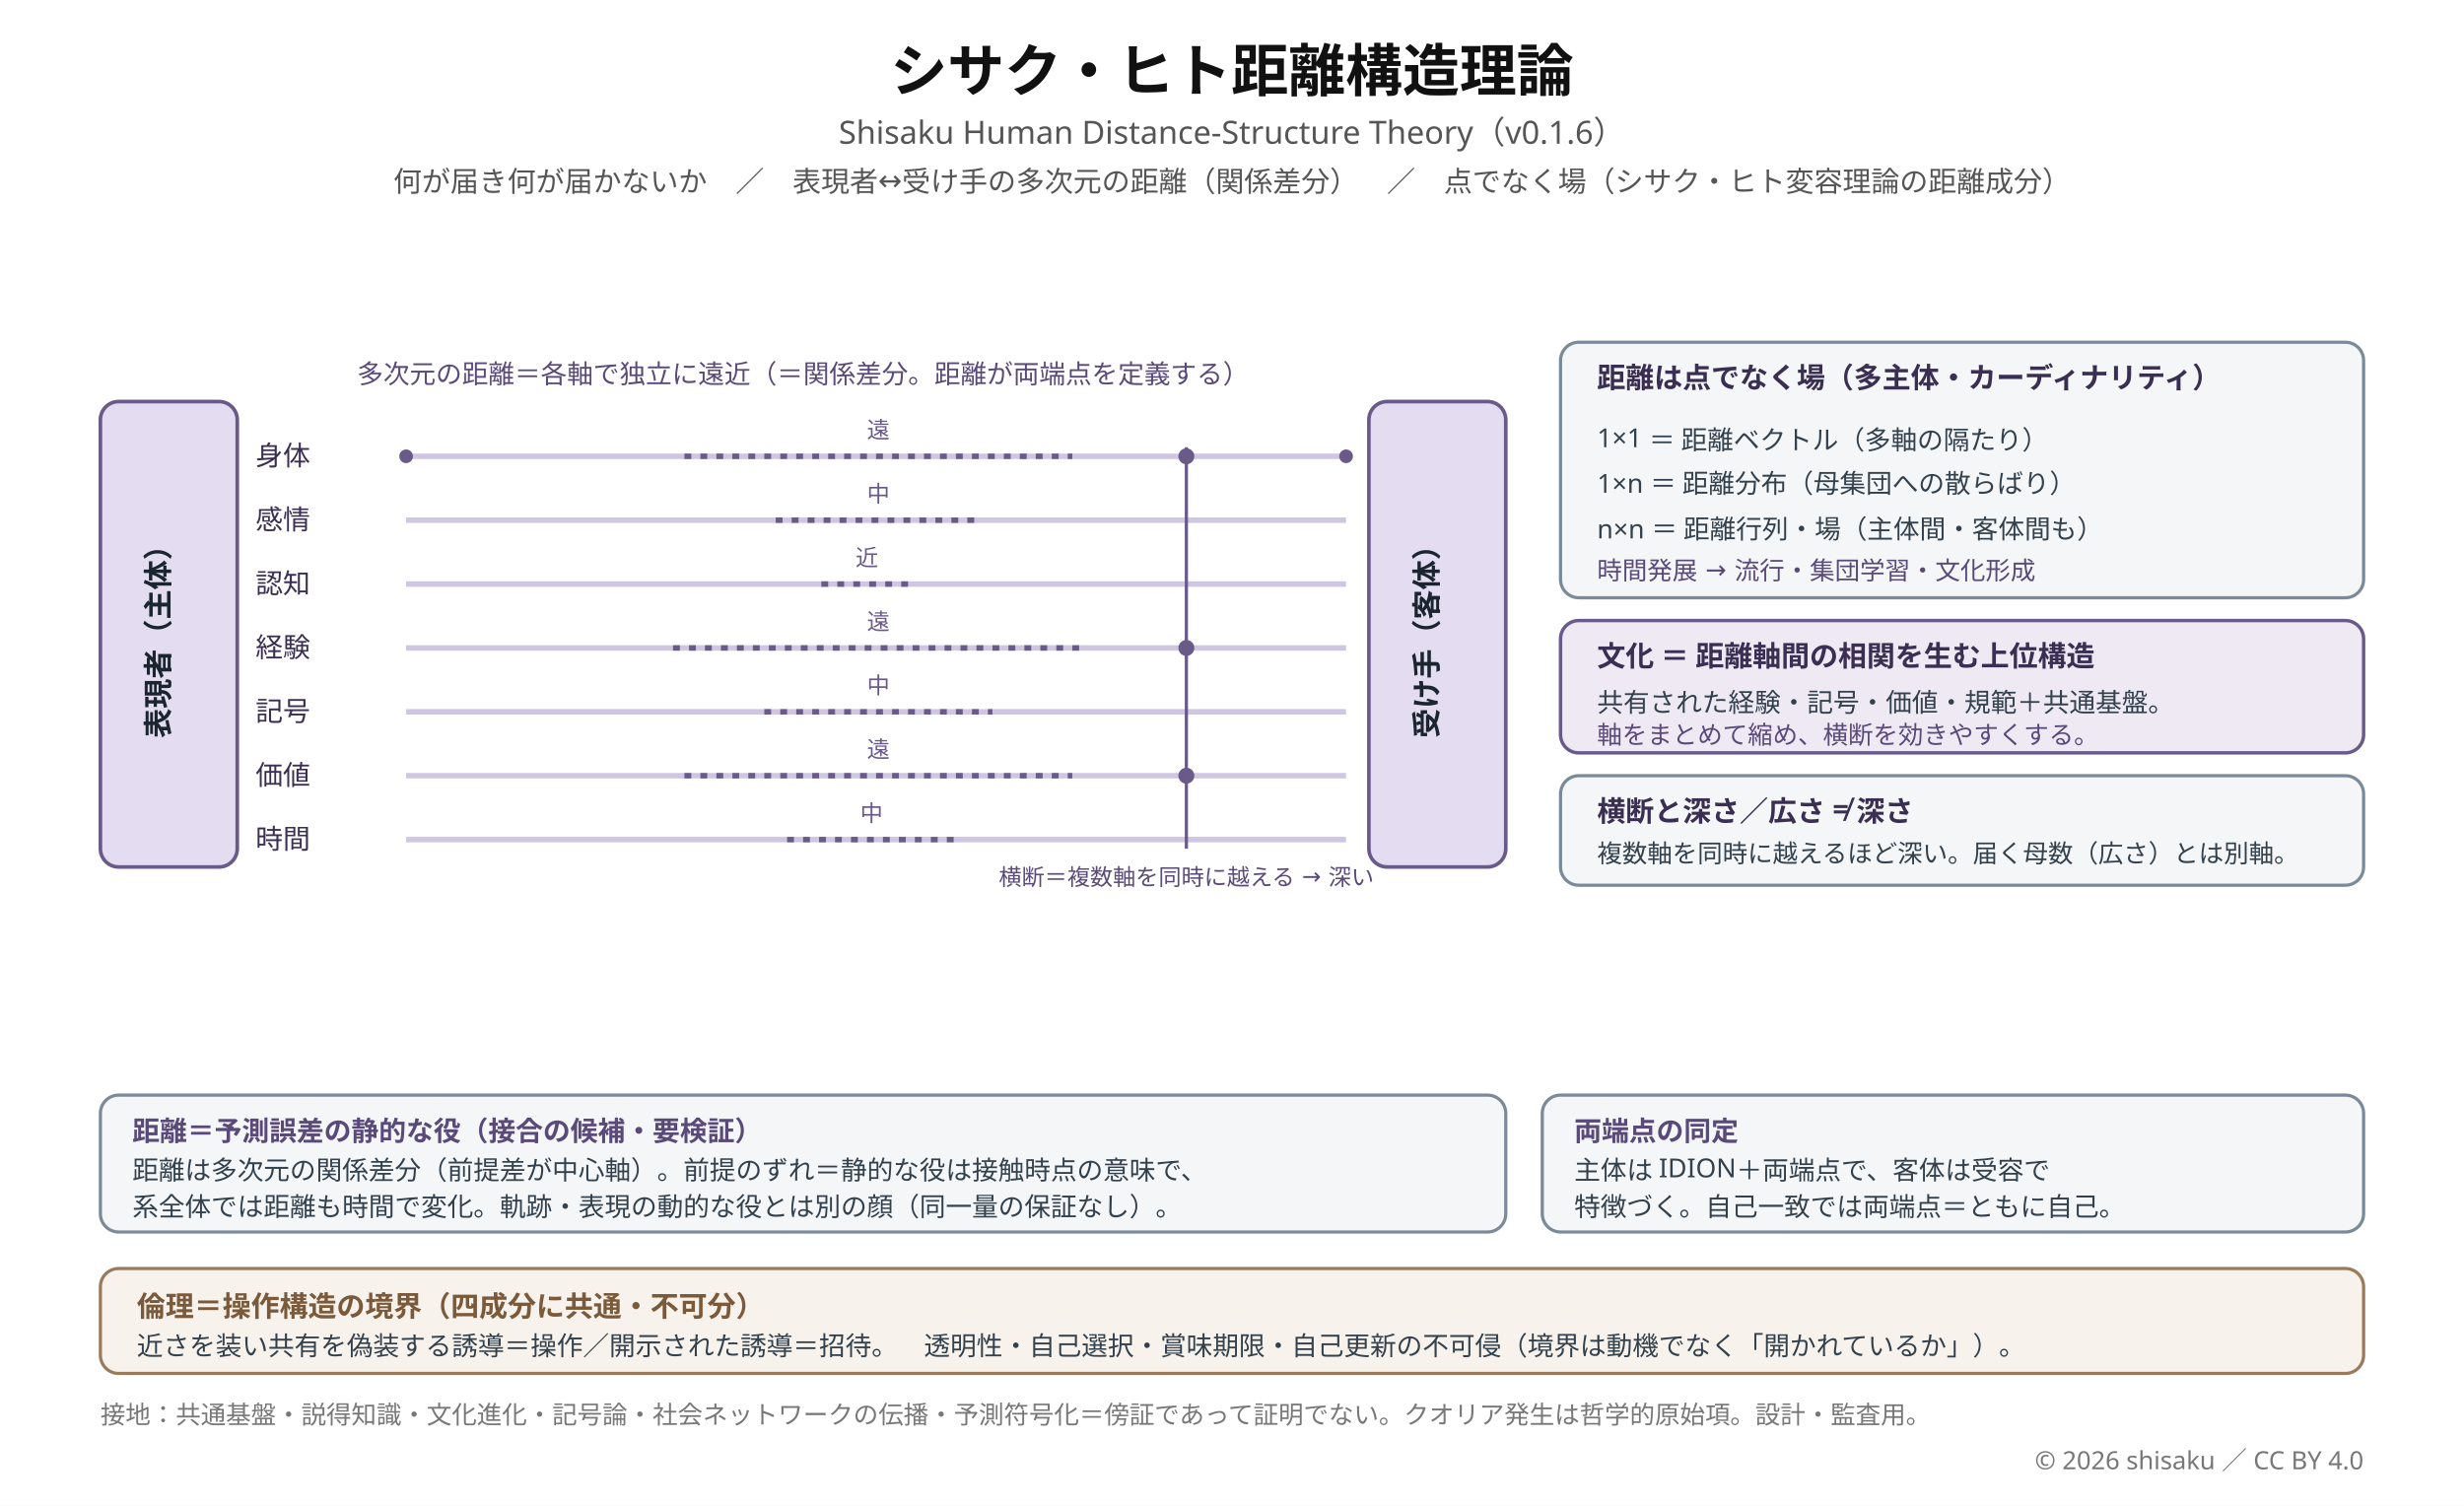
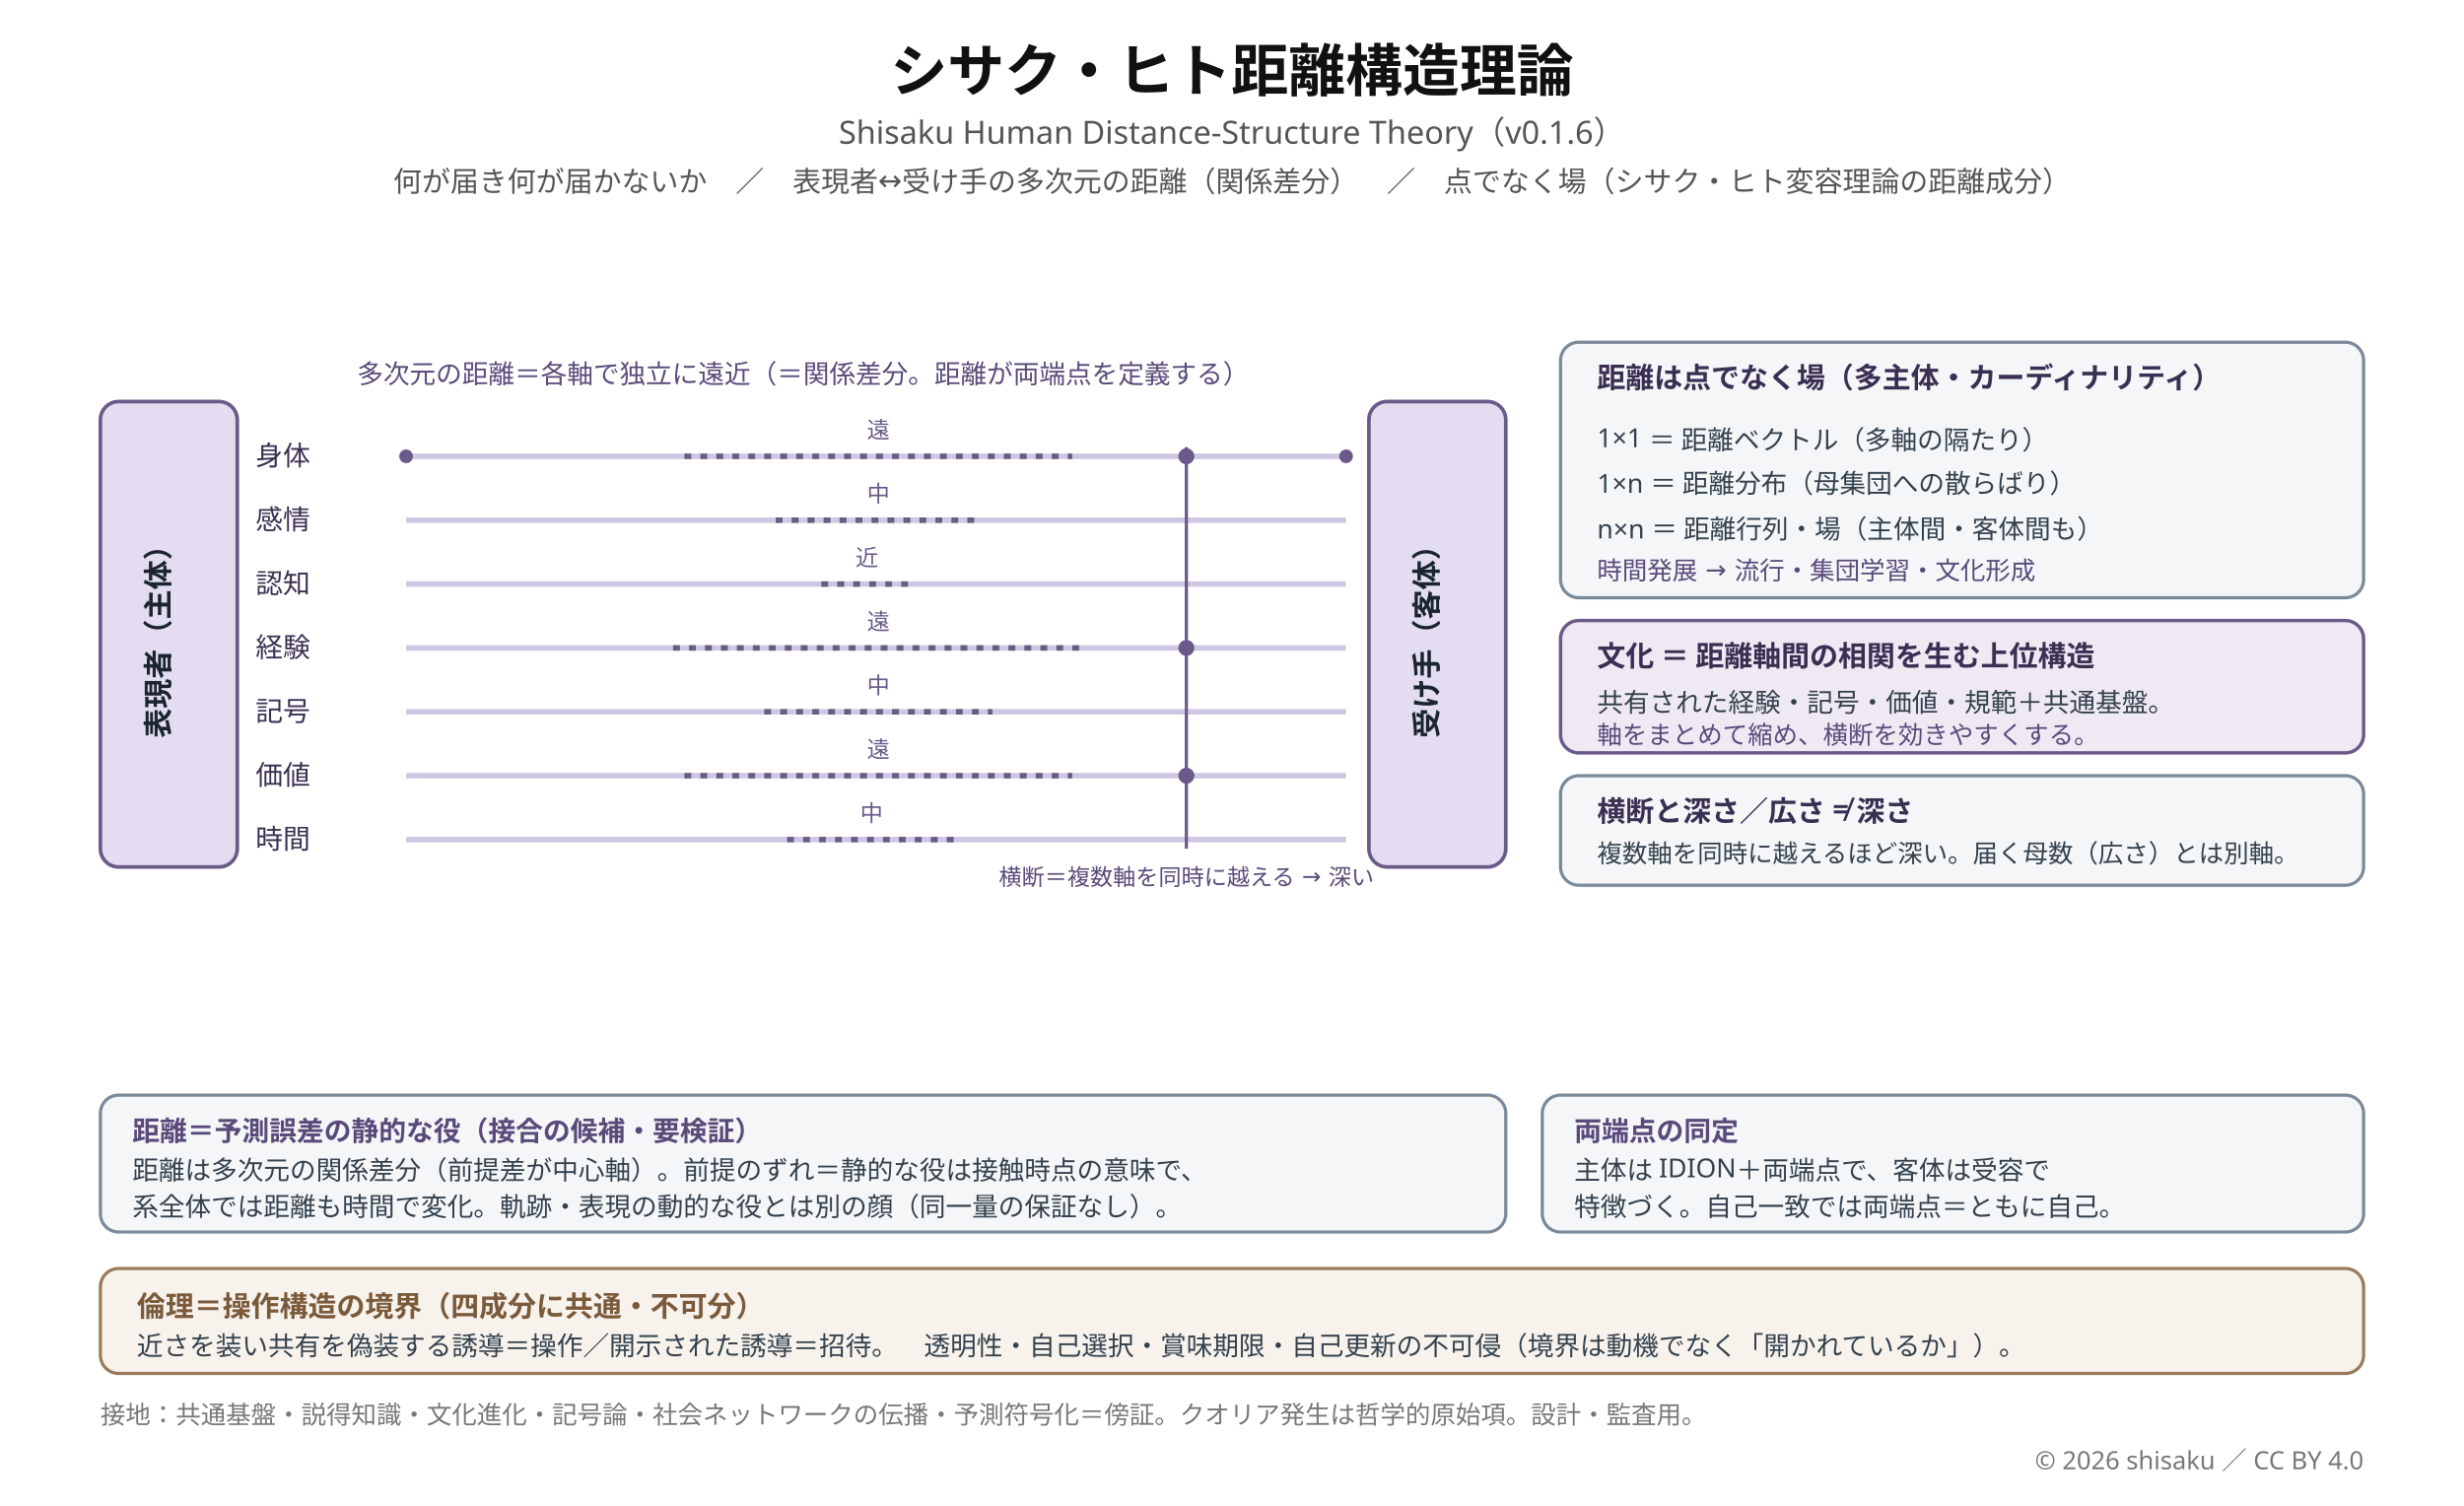
<svg xmlns="http://www.w3.org/2000/svg" viewBox="0 0 1080 660" font-family="'Hiragino Sans','Noto Sans JP','Yu Gothic',sans-serif">
  <defs>
    <marker id="arrow" markerWidth="9" markerHeight="9" refX="7" refY="4.5" orient="auto">
      <path d="M0,0 L8,4.5 L0,9 Z" fill="#444" />
    </marker>
    <style>
      .bg{fill:#ffffff}
      .title{fill:#111;font-weight:700}
      .sub{fill:#555}
      .foot{fill:#777;font-size:11px}
      .footR{fill:#777;font-size:11px;text-anchor:end}
      .c-dist{stroke:#6a5a8a;fill:#efe9f4;stroke-width:1.5}
      .c-distD{stroke:#6a5a8a;fill:#e4dcf0;stroke-width:1.6}
      .c-prem{stroke:#7a8a99;fill:#f4f6f8;stroke-width:1.4}
      .c-eth{stroke:#9a7a5a;fill:#f7f2ec;stroke-width:1.4}
      .nlbl{fill:#1a2530;font-size:15px;text-anchor:middle;font-weight:700}
      .ann{fill:#33414d;font-size:12px}
      .annC{fill:#33414d;font-size:11.5px;text-anchor:middle}
      .purple{fill:#5a4a7a}
      .axname{fill:#3a2f52;font-size:12px}
      .track{stroke:#cfc6e2;stroke-width:2.4;fill:none}
      .distseg{stroke:#6a5a8a;stroke-width:2.4;fill:none;stroke-dasharray:3 4}
      .dend{fill:#6a5a8a}
      .dlbl{fill:#6a5a8a;font-size:10px;text-anchor:middle}
      .cross{stroke:#6a5a8a;stroke-width:1.4;fill:none}
      .panelH{fill:#3a2f52;font-size:12.5px;font-weight:700}
    </style>
  </defs>
  <rect class="bg" x="0" y="0" width="1080" height="660" />
  <text class="title" x="540" y="40" text-anchor="middle" style="font-size:25px">シサク・ヒト距離構造理論</text>
  <text class="sub" x="540" y="63" text-anchor="middle" style="font-size:14px">Shisaku Human Distance-Structure Theory（v0.1.6）</text>
  <text class="sub" x="540" y="84" text-anchor="middle" style="font-size:12.5px">何が届き何が届かないか　／　表現者↔受け手の多次元の距離（関係差分）　／　点でなく場（シサク・ヒト変容理論の距離成分）</text>
  <rect class="c-distD" x="44" y="176" width="60" height="204" rx="8" />
  <text class="nlbl" x="74" y="278" transform="rotate(-90 74,278)" style="font-size:13px">表現者（主体）</text>
  <rect class="c-distD" x="600" y="176" width="60" height="204" rx="8" />
  <text class="nlbl" x="630" y="278" transform="rotate(-90 630,278)" style="font-size:13px">受け手（客体）</text>
  <text class="annC" x="352" y="168" style="fill:#5a4a7a">多次元の距離＝各軸で独立に遠近（＝関係差分。距離が両端点を定義する）</text>
  <text class="axname" x="112" y="204">身体</text>
  <path class="track" d="M178,200 L590,200" />
  <path class="distseg" d="M300,200 L470,200" />
  <text class="dlbl" x="385" y="192">遠</text>
  <text class="axname" x="112" y="232">感情</text>
  <path class="track" d="M178,228 L590,228" />
  <path class="distseg" d="M340,228 L430,228" />
  <text class="dlbl" x="385" y="220">中</text>
  <text class="axname" x="112" y="260">認知</text>
  <path class="track" d="M178,256 L590,256" />
  <path class="distseg" d="M360,256 L400,256" />
  <text class="dlbl" x="380" y="248">近</text>
  <text class="axname" x="112" y="288">経験</text>
  <path class="track" d="M178,284 L590,284" />
  <path class="distseg" d="M295,284 L475,284" />
  <text class="dlbl" x="385" y="276">遠</text>
  <text class="axname" x="112" y="316">記号</text>
  <path class="track" d="M178,312 L590,312" />
  <path class="distseg" d="M335,312 L435,312" />
  <text class="dlbl" x="385" y="304">中</text>
  <text class="axname" x="112" y="344">価値</text>
  <path class="track" d="M178,340 L590,340" />
  <path class="distseg" d="M300,340 L470,340" />
  <text class="dlbl" x="385" y="332">遠</text>
  <text class="axname" x="112" y="372">時間</text>
  <path class="track" d="M178,368 L590,368" />
  <path class="distseg" d="M345,368 L420,368" />
  <text class="dlbl" x="382" y="360">中</text>
  <circle class="dend" cx="178" cy="200" r="3" />
  <circle class="dend" cx="590" cy="200" r="3" />
  <path class="cross" d="M520,196 L520,372" />
  <circle class="dend" cx="520" cy="200" r="3.5" />
  <circle class="dend" cx="520" cy="284" r="3.5" />
  <circle class="dend" cx="520" cy="340" r="3.5" />
  <text class="dlbl" x="520" y="388" style="fill:#5a4a7a">横断＝複数軸を同時に越える → 深い</text>
  <rect class="c-prem" x="684" y="150" width="352" height="112" rx="8" />
  <text class="panelH" x="700" y="170">距離は点でなく場（多主体・カーディナリティ）</text>
  <text class="ann" x="700" y="196" style="font-size:11.5px">1×1 ＝ 距離ベクトル（多軸の隔たり）</text>
  <text class="ann" x="700" y="216" style="font-size:11.5px">1×n ＝ 距離分布（母集団への散らばり）</text>
  <text class="ann" x="700" y="236" style="font-size:11.5px">n×n ＝ 距離行列・場（主体間・客体間も）</text>
  <text class="ann" x="700" y="254" style="font-size:11px;fill:#5a4a7a">時間発展 → 流行・集団学習・文化形成</text>
  <rect class="c-dist" x="684" y="272" width="352" height="58" rx="8" />
  <text class="panelH" x="700" y="292">文化 ＝ 距離軸間の相関を生む上位構造</text>
  <text class="ann" x="700" y="312" style="font-size:11.5px">共有された経験・記号・価値・規範＋共通基盤。</text>
  <text class="ann" x="700" y="326" style="font-size:11px;fill:#5a4a7a">軸をまとめて縮め、横断を効きやすくする。</text>
  <rect class="c-prem" x="684" y="340" width="352" height="48" rx="8" />
  <text class="panelH" x="700" y="360">横断と深さ／広さ ≠ 深さ</text>
  <text class="ann" x="700" y="378" style="font-size:11px">複数軸を同時に越えるほど深い。届く母数（広さ）とは別軸。</text>
  <rect class="c-prem" x="44" y="480" width="616" height="60" rx="8" />
  <text class="ann" x="58" y="500" font-weight="700" style="fill:#5a4a7a">距離＝予測誤差の静的な役（接合の候補・要検証）</text>
  <text class="ann" x="58" y="517" style="font-size:11.5px">距離は多次元の関係差分（前提差が中心軸）。前提のずれ＝静的な役は接触時点の意味で、</text>
  <text class="ann" x="58" y="533" style="font-size:11.5px">系全体では距離も時間で変化。軌跡・表現の動的な役とは別の顔（同一量の保証なし）。</text>
  <rect class="c-prem" x="676" y="480" width="360" height="60" rx="8" />
  <text class="ann" x="690" y="500" font-weight="700" style="fill:#5a4a7a">両端点の同定</text>
  <text class="ann" x="690" y="517" style="font-size:11.5px">主体は IDION＋両端点で、客体は受容で</text>
  <text class="ann" x="690" y="533" style="font-size:11.5px">特徴づく。自己一致では両端点＝ともに自己。</text>
  <rect class="c-eth" x="44" y="556" width="992" height="46" rx="8" />
  <text class="ann" x="60" y="577" font-weight="700" style="font-size:12.5px;fill:#7a5a3a">倫理＝操作構造の境界（四成分に共通・不可分）</text>
  <text class="ann" x="60" y="594" style="font-size:11.5px">近さを装い共有を偽装する誘導＝操作／開示された誘導＝招待。　透明性・自己選択・賞味期限・自己更新の不可侵（境界は動機でなく「開かれているか」）。</text>
-   <text class="foot" x="44" y="624">接地：共通基盤・説得知識・文化進化・記号論・社会ネットワークの伝播・予測符号化＝傍証であって証明でない。クオリア発生は哲学的原始項。設計・監査用。</text>
+   <text class="foot" x="44" y="624">接地：共通基盤・説得知識・文化進化・記号論・社会ネットワークの伝播・予測符号化＝傍証。クオリア発生は哲学的原始項。設計・監査用。</text>
  <text class="footR" x="1036" y="644">© 2026 shisaku ／ CC BY 4.0</text>
</svg>
